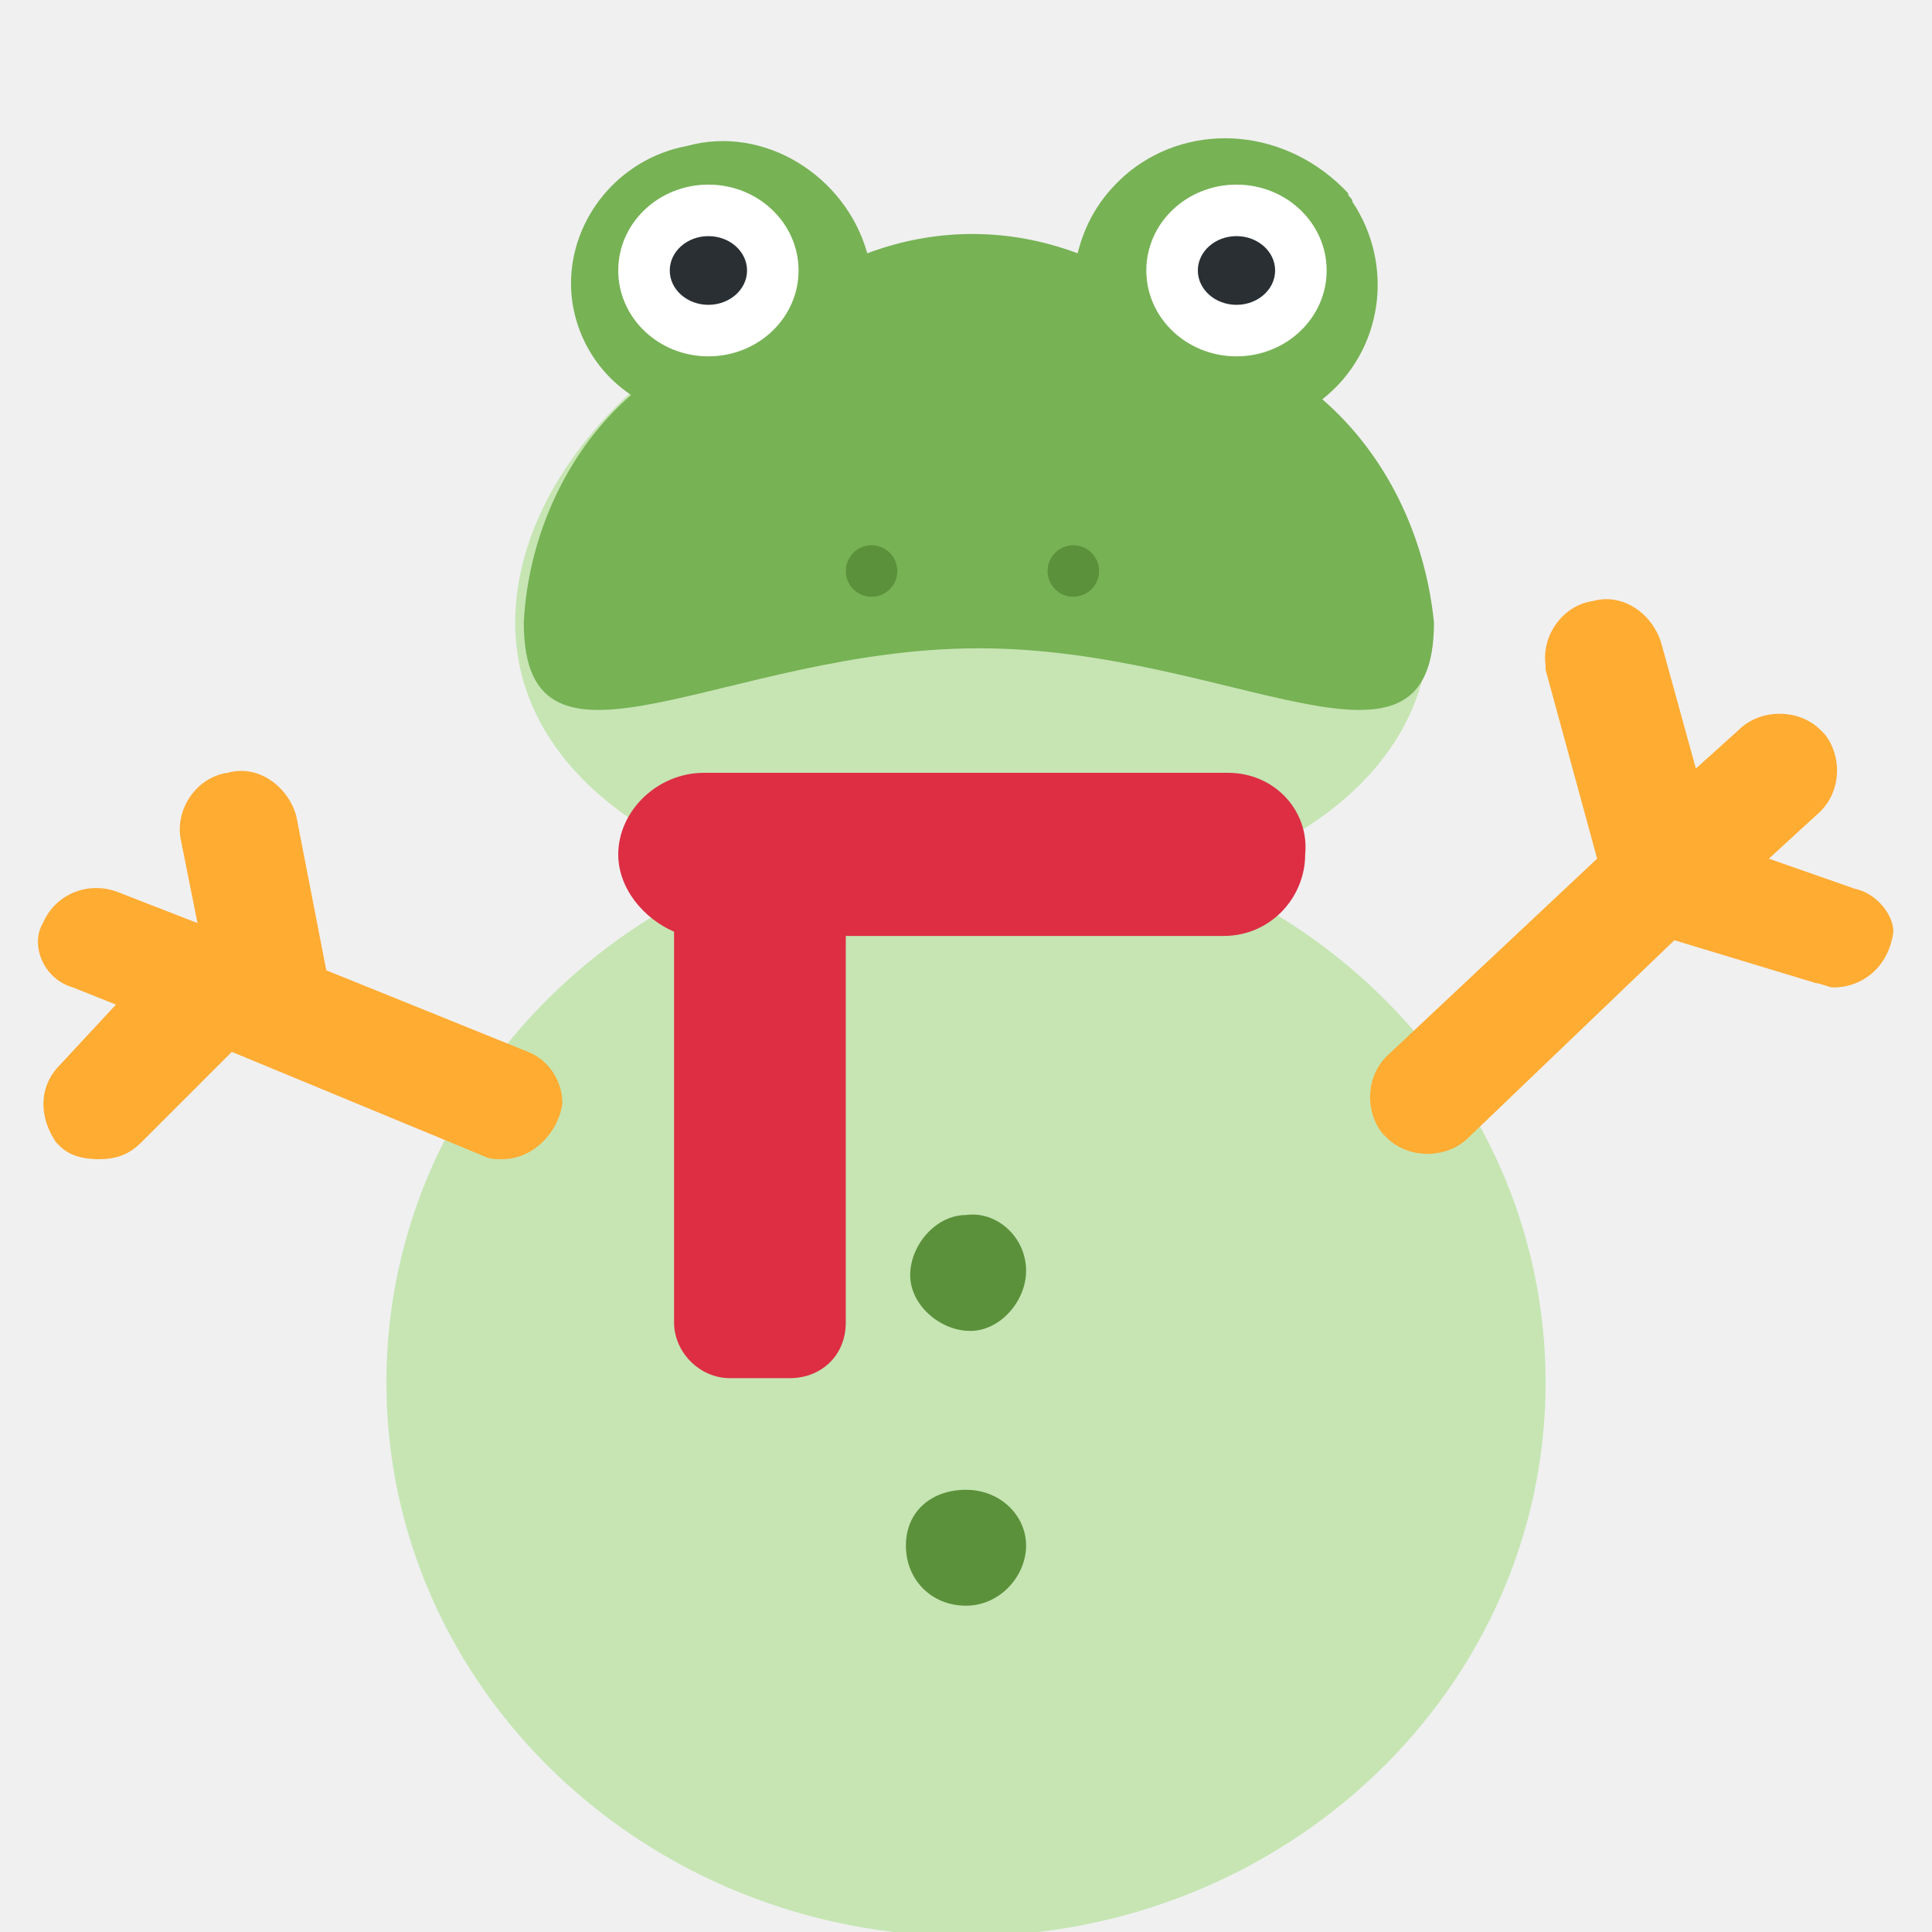
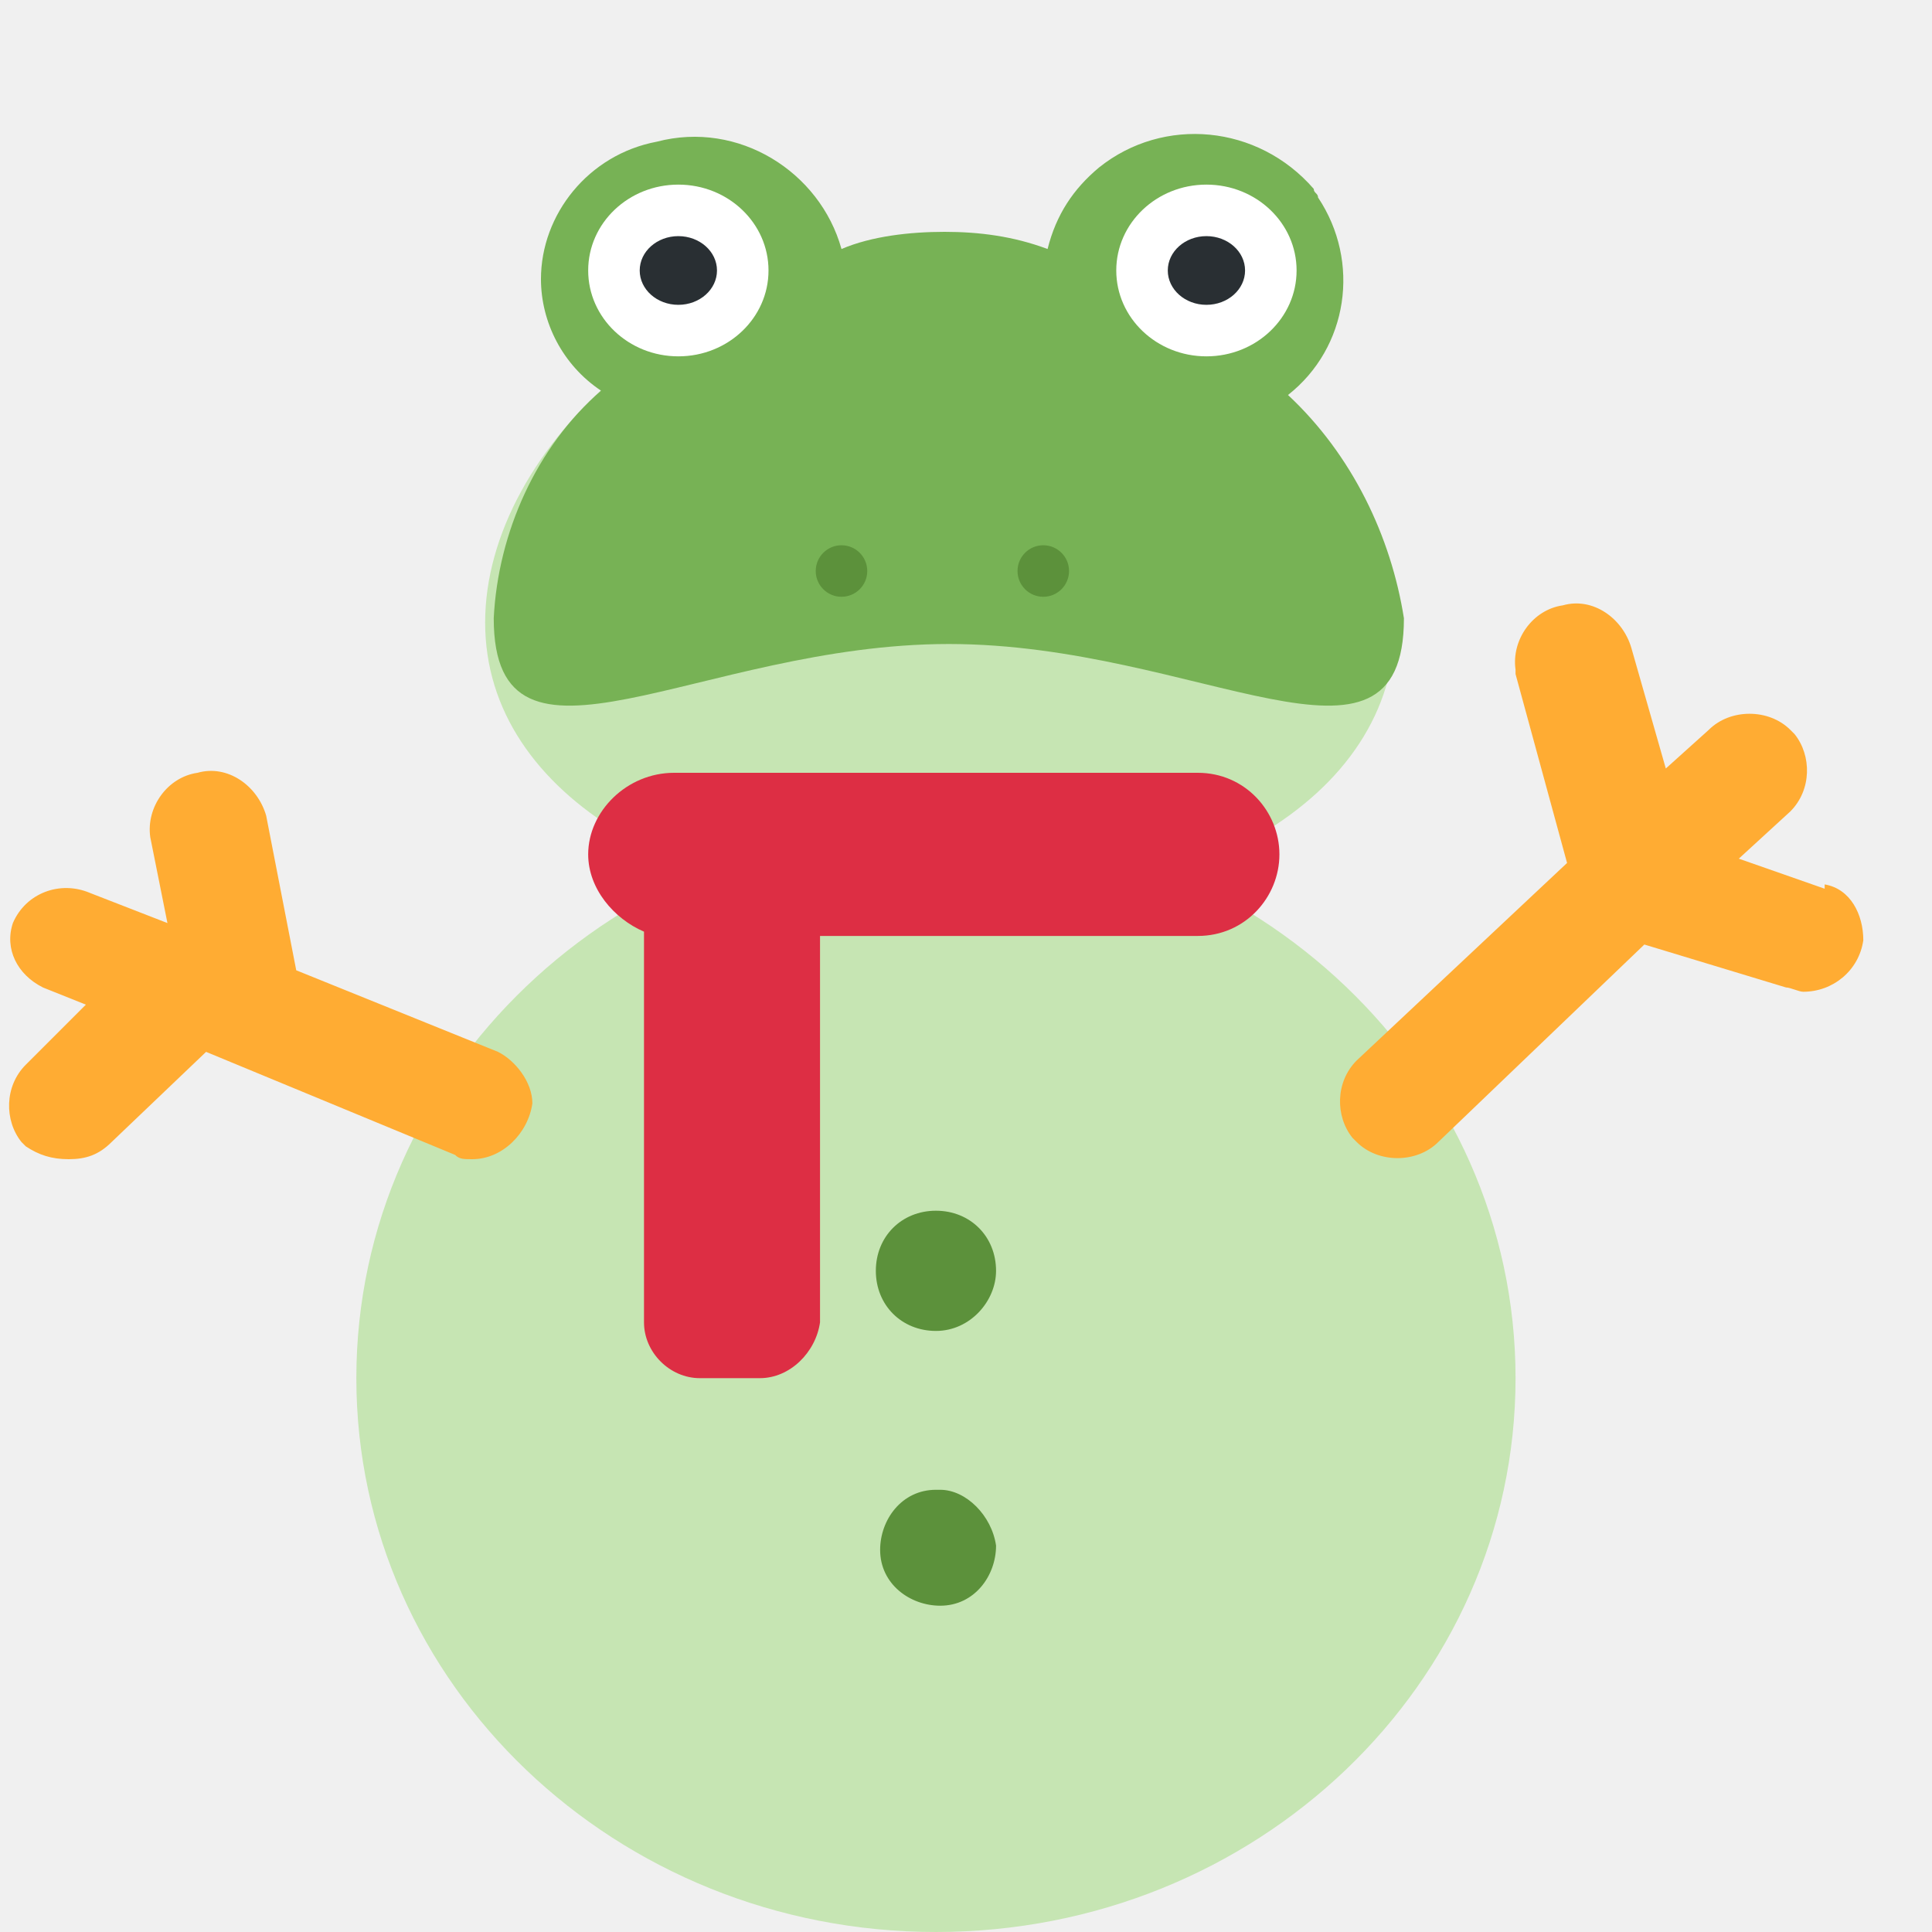
<svg xmlns="http://www.w3.org/2000/svg" version="1.1" id="Ebene_1" x="0px" y="0px" viewBox="0 0 45 45" style="enable-background:new 0 0 45 45;" xml:space="preserve">
  <style type="text/css">
	.st0{fill:#C6E5B3;}
	.st1{fill:#77B255;}
	.st2{fill:#FFFFFF;}
	.st3{fill:#292F33;}
	.st4{fill:#5C913B;}
	.st5{fill:#DD2E44;}
	.st6{fill:#FFAC33;}
</style>
-   <g id="Ebene_2-2">
-     <g id="Ebene_2-2-2">
-       <path class="st0" d="M33.3,14.5c0,4.2-4.8,6.7-10.6,6.7S12,18.6,12,14.5s4.8-8.4,10.6-8.4S33.3,10.3,33.3,14.5z" />
-       <path class="st1" d="M30.8,9.3c1.4-1.1,1.7-3.1,0.7-4.6c0-0.1-0.1-0.1-0.1-0.2C30,3,27.8,2.8,26.3,4c-0.6,0.5-1,1.1-1.2,1.9    c-1.6-0.6-3.3-0.6-4.9,0c-0.5-1.8-2.4-3-4.2-2.5c-1.6,0.3-2.7,1.7-2.7,3.2c0,1,0.5,2,1.4,2.6c-1.5,1.3-2.4,3.3-2.5,5.3    c0,4.2,4.7,0.6,10.6,0.6s10.6,3.6,10.6-0.6C33.2,12.5,32.3,10.6,30.8,9.3z" />
-       <ellipse class="st2" cx="16.5" cy="6.3" rx="2.1" ry="2" />
-       <ellipse class="st3" cx="16.5" cy="6.3" rx="0.9" ry="0.8" />
-       <ellipse class="st2" cx="28.8" cy="6.3" rx="2.1" ry="2" />
-       <ellipse class="st3" cx="28.8" cy="6.3" rx="0.9" ry="0.8" />
-       <ellipse class="st4" cx="20.3" cy="13.3" rx="0.6" ry="0.6" />
-       <ellipse class="st4" cx="25" cy="13.3" rx="0.6" ry="0.6" />
-     </g>
-     <g id="Ebene_1-2-2">
-       <ellipse class="st0" cx="22.5" cy="32.2" rx="13.5" ry="12.9" />
-       <path class="st5" d="M28.6,18H16.4c-1.1,0-2,0.9-2,1.9c0,0.8,0.6,1.5,1.3,1.8v9.1c0,0.7,0.6,1.3,1.3,1.3h1.4    c0.7,0,1.3-0.5,1.3-1.3c0,0,0,0,0,0v-9h8.8c1.1,0,1.9-0.9,1.9-1.9C30.5,18.9,29.7,18,28.6,18C28.6,18,28.6,18,28.6,18L28.6,18z" />
-       <path class="st4" d="M23.9,29.6c0,0.7-0.6,1.4-1.3,1.4c-0.7,0-1.4-0.6-1.4-1.3c0-0.7,0.6-1.4,1.3-1.4    C23.2,28.2,23.9,28.8,23.9,29.6C23.9,29.5,23.9,29.6,23.9,29.6z M23.9,36c0,0.7-0.6,1.4-1.4,1.4s-1.4-0.6-1.4-1.4s0.6-1.3,1.4-1.3    S23.9,35.3,23.9,36z" />
-       <path class="st6" d="M12.3,24.5l-4.7-1.9L6.9,19c-0.2-0.7-0.9-1.2-1.6-1c-0.7,0.1-1.2,0.8-1.1,1.5c0,0,0,0,0,0l0,0l0.4,2l-1.8-0.7    c-0.7-0.3-1.5,0-1.8,0.7C0.7,22,1,22.8,1.7,23c0,0,0,0,0,0l1,0.4l-1.3,1.4c-0.5,0.5-0.5,1.2-0.1,1.8c0,0,0,0,0.1,0.1    C1.6,26.9,1.9,27,2.3,27c0.4,0,0.7-0.1,1-0.4l2.1-2.1l5.8,2.4c0.2,0.1,0.3,0.1,0.5,0.1c0.7,0,1.3-0.6,1.4-1.3    C13.1,25.2,12.8,24.7,12.3,24.5z M43.2,20.7l-2-0.7l1.2-1.1c0.5-0.5,0.5-1.3,0.1-1.8c0,0,0,0-0.1-0.1l0,0c-0.5-0.5-1.4-0.5-1.9,0    l-1,0.9l-0.8-2.9c-0.2-0.7-0.9-1.2-1.6-1c-0.7,0.1-1.2,0.8-1.1,1.5c0,0,0,0,0,0c0,0,0,0.1,0,0.1l1.2,4.4l-4.9,4.6    c-0.5,0.5-0.5,1.3-0.1,1.8c0,0,0,0,0.1,0.1l0,0c0.5,0.5,1.4,0.5,1.9,0l4.8-4.6l3.3,1c0.1,0,0.3,0.1,0.4,0.1c0.7,0,1.3-0.5,1.4-1.3    c0,0,0,0,0,0C44.1,21.3,43.7,20.8,43.2,20.7L43.2,20.7z" />
-     </g>
+   <g id="Ebene_2-2-2_1_">
+     <path class="st0" d="M32.5,14.5c0,4.2-4.8,6.7-10.6,6.7s-10.6-2.6-10.6-6.7S16.1,6,21.9,6S32.5,10.3,32.5,14.5z" />
+     <path class="st1" d="M30,9.2c1.4-1.1,1.7-3.1,0.7-4.6c0-0.1-0.1-0.1-0.1-0.2c-1.3-1.5-3.5-1.7-5-0.5c-0.6,0.5-1,1.1-1.2,1.9   c-0.8-0.3-1.6-0.4-2.4-0.4c-0.8,0-1.7,0.1-2.4,0.4c-0.5-1.8-2.4-3-4.3-2.5c-1.6,0.3-2.7,1.7-2.7,3.2c0,1,0.5,2,1.4,2.6   c-1.5,1.3-2.4,3.3-2.5,5.3c0,4.2,4.8,0.6,10.6,0.6s10.6,3.6,10.6-0.6C32.4,12.5,31.5,10.6,30,9.2z" />
+     <ellipse class="st2" cx="15.8" cy="6.3" rx="2.1" ry="2" />
+     <ellipse class="st3" cx="15.8" cy="6.3" rx="0.9" ry="0.8" />
+     <ellipse class="st2" cx="28.1" cy="6.3" rx="2.1" ry="2" />
+     <ellipse class="st3" cx="28.1" cy="6.3" rx="0.9" ry="0.8" />
+     <ellipse class="st4" cx="19.6" cy="13.3" rx="0.6" ry="0.6" />
+     <ellipse class="st4" cx="24.3" cy="13.3" rx="0.6" ry="0.6" />
+   </g>
+   <g id="Ebene_1-2-2_1_">
+     <ellipse class="st0" cx="21.8" cy="32.1" rx="13.5" ry="12.9" />
+     <path class="st5" d="M27.9,18H15.7c-1.1,0-2,0.9-2,1.9c0,0.8,0.6,1.5,1.3,1.8v9.1c0,0.7,0.6,1.3,1.3,1.3c0,0,0,0,0,0h1.4   c0.7,0,1.3-0.6,1.4-1.3v-9h8.8c1.1,0,1.9-0.9,1.9-1.9S29,18,27.9,18L27.9,18z" />
+     <path class="st4" d="M23.2,29.6c0,0.7-0.6,1.4-1.4,1.4s-1.4-0.6-1.4-1.4s0.6-1.4,1.4-1.4S23.2,28.8,23.2,29.6z M23.2,36   c0,0.7-0.5,1.4-1.3,1.4c-0.7,0-1.4-0.5-1.4-1.3c0-0.7,0.5-1.4,1.3-1.4c0,0,0,0,0.1,0C22.5,34.7,23.1,35.3,23.2,36z" />
+     <path class="st6" d="M11.6,24.5l-4.7-1.9L6.2,19c-0.2-0.7-0.9-1.2-1.6-1c-0.7,0.1-1.2,0.8-1.1,1.5c0,0,0,0,0,0l0,0l0.4,2l-1.8-0.7   c-0.7-0.3-1.5,0-1.8,0.7C0.1,22.1,0.4,22.7,1,23l1,0.4l-1.4,1.4c-0.5,0.5-0.5,1.3-0.1,1.8c0,0,0,0,0.1,0.1C0.9,26.9,1.2,27,1.6,27   c0.4,0,0.7-0.1,1-0.4l2.2-2.1l5.8,2.4C10.7,27,10.8,27,11,27c0.7,0,1.3-0.6,1.4-1.3C12.4,25.2,12,24.7,11.6,24.5z M42.5,20.7   l-2-0.7l1.2-1.1c0.5-0.5,0.5-1.3,0.1-1.8c0,0,0,0-0.1-0.1l0,0c-0.5-0.5-1.4-0.5-1.9,0l-1,0.9L38,15.1c-0.2-0.7-0.9-1.2-1.6-1   c-0.7,0.1-1.2,0.8-1.1,1.5c0,0,0,0,0,0v0.1l1.2,4.4l-4.9,4.6c-0.5,0.5-0.5,1.3-0.1,1.8c0,0,0,0,0.1,0.1l0,0c0.5,0.5,1.4,0.5,1.9,0   l4.8-4.6l3.3,1c0.1,0,0.3,0.1,0.4,0.1c0.7,0,1.3-0.5,1.4-1.2c0-0.6-0.3-1.2-0.9-1.3V20.7z" />
  </g>
</svg>
